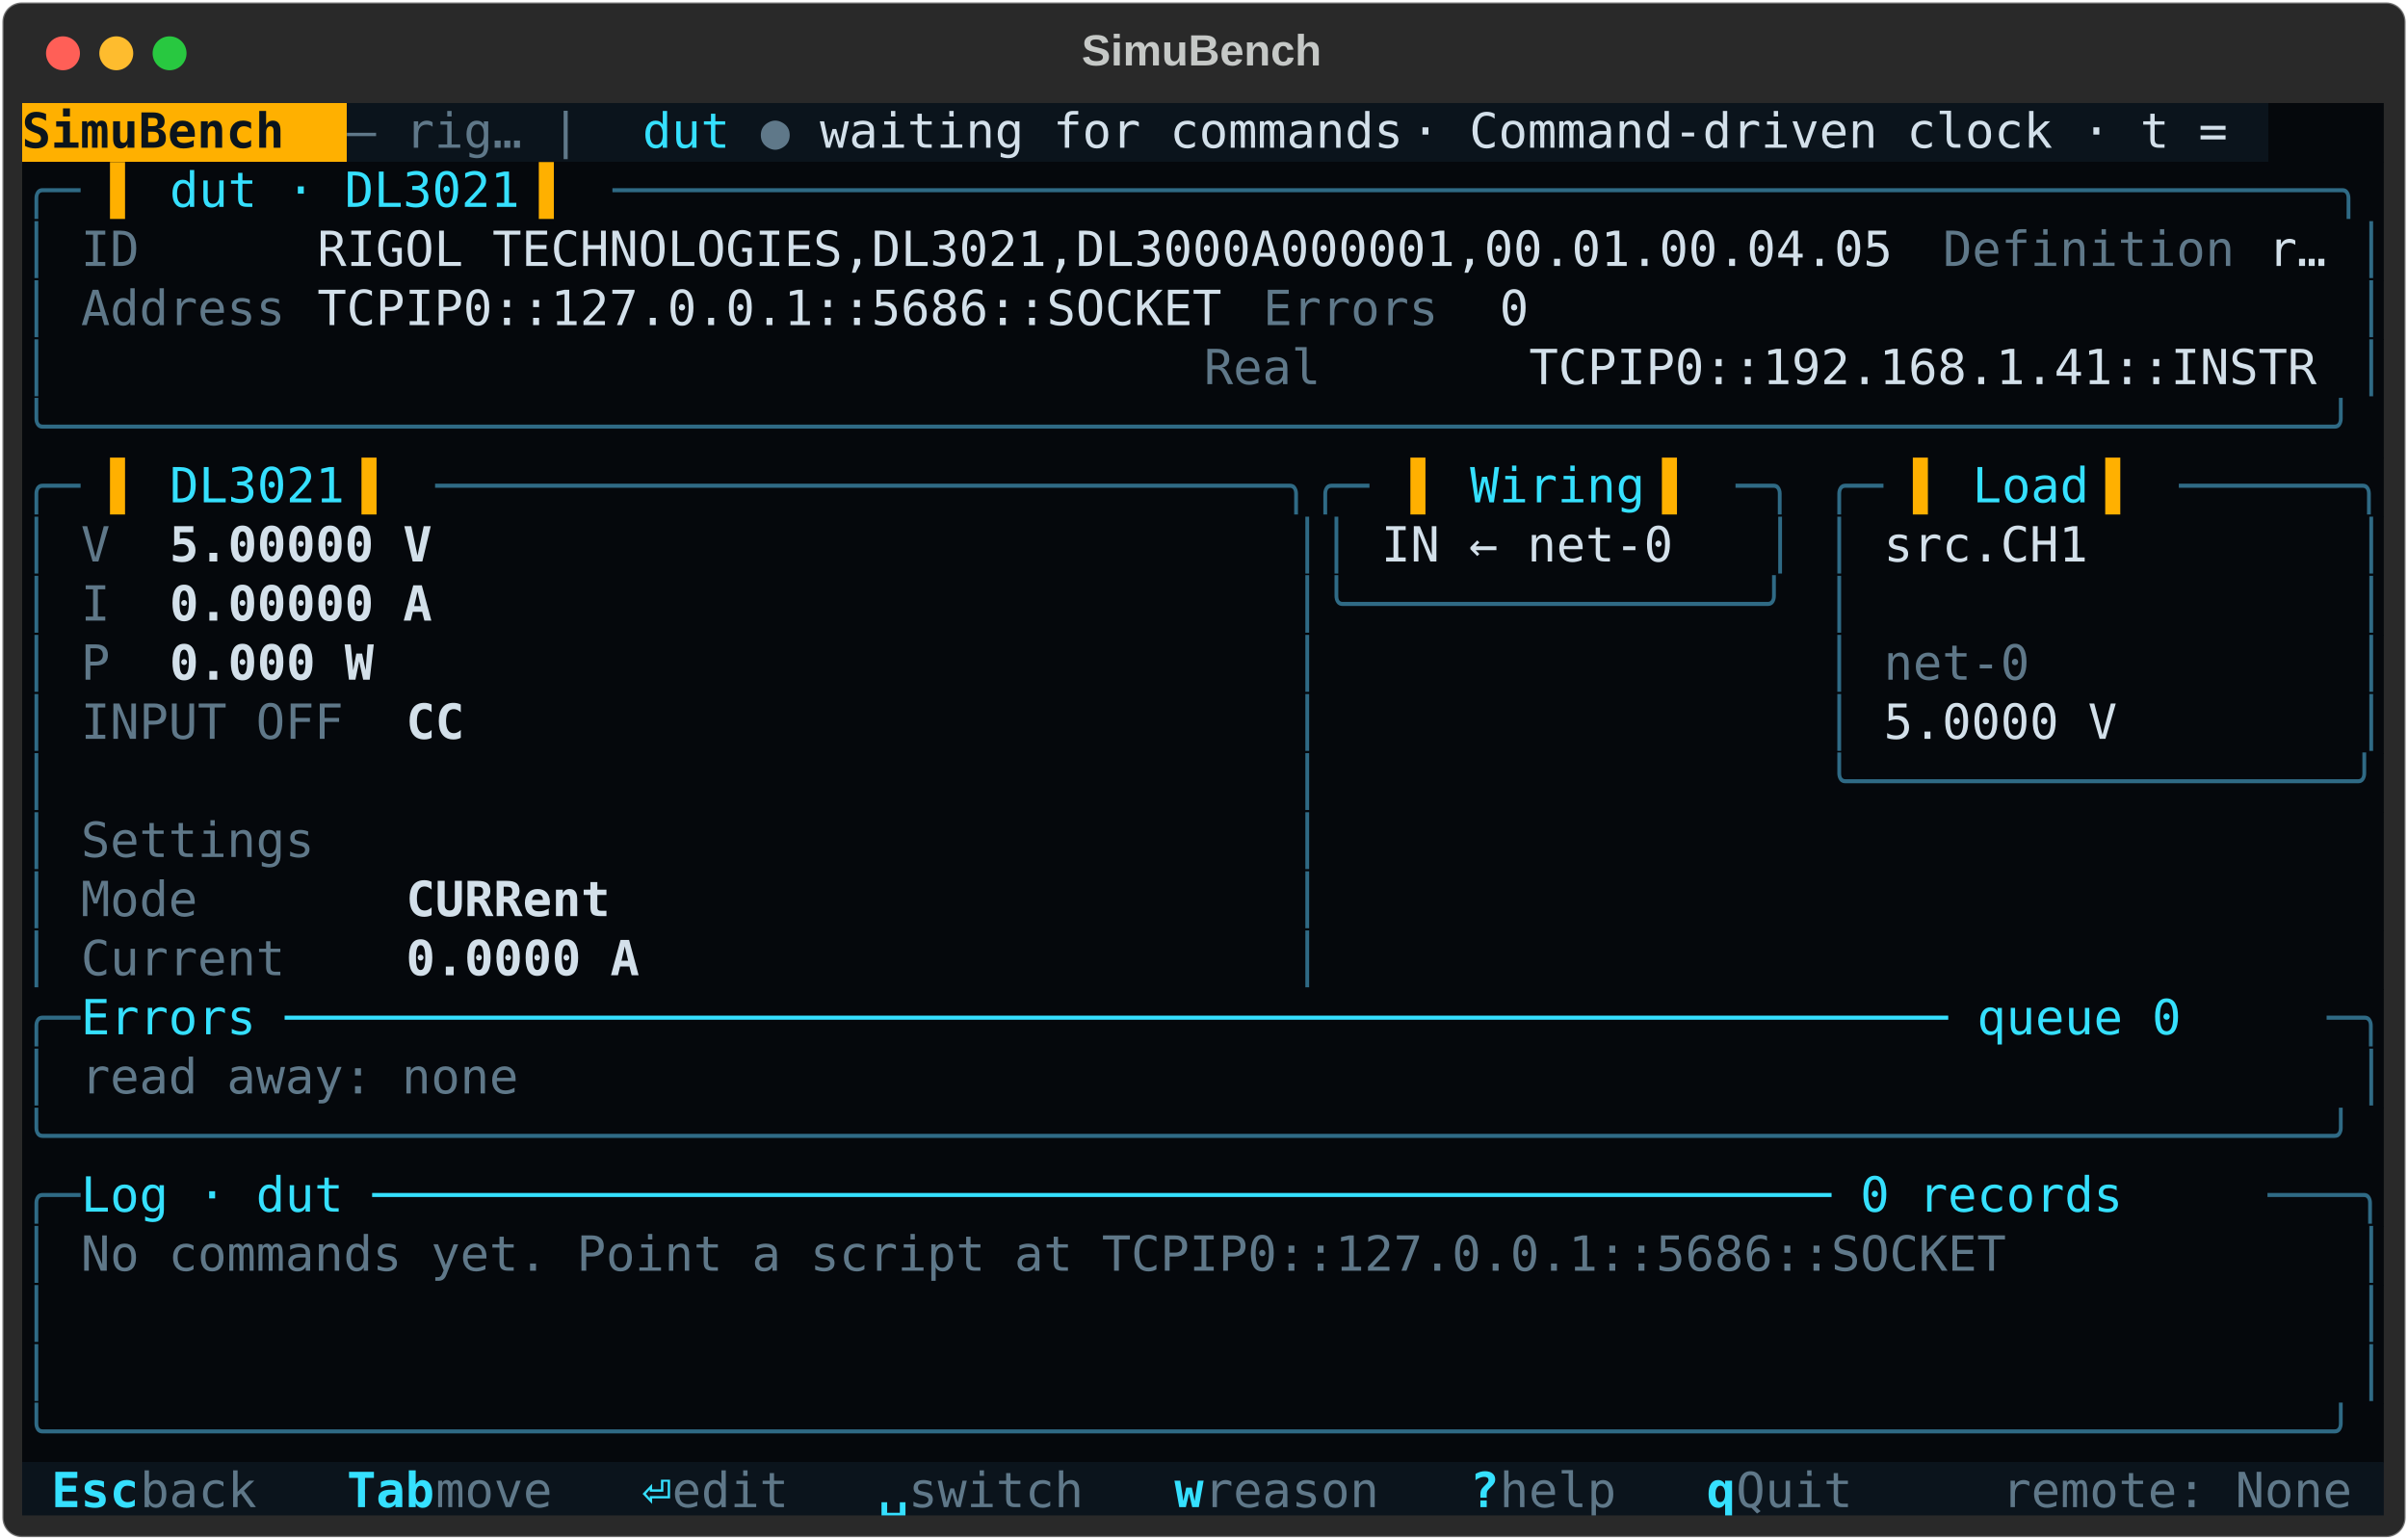
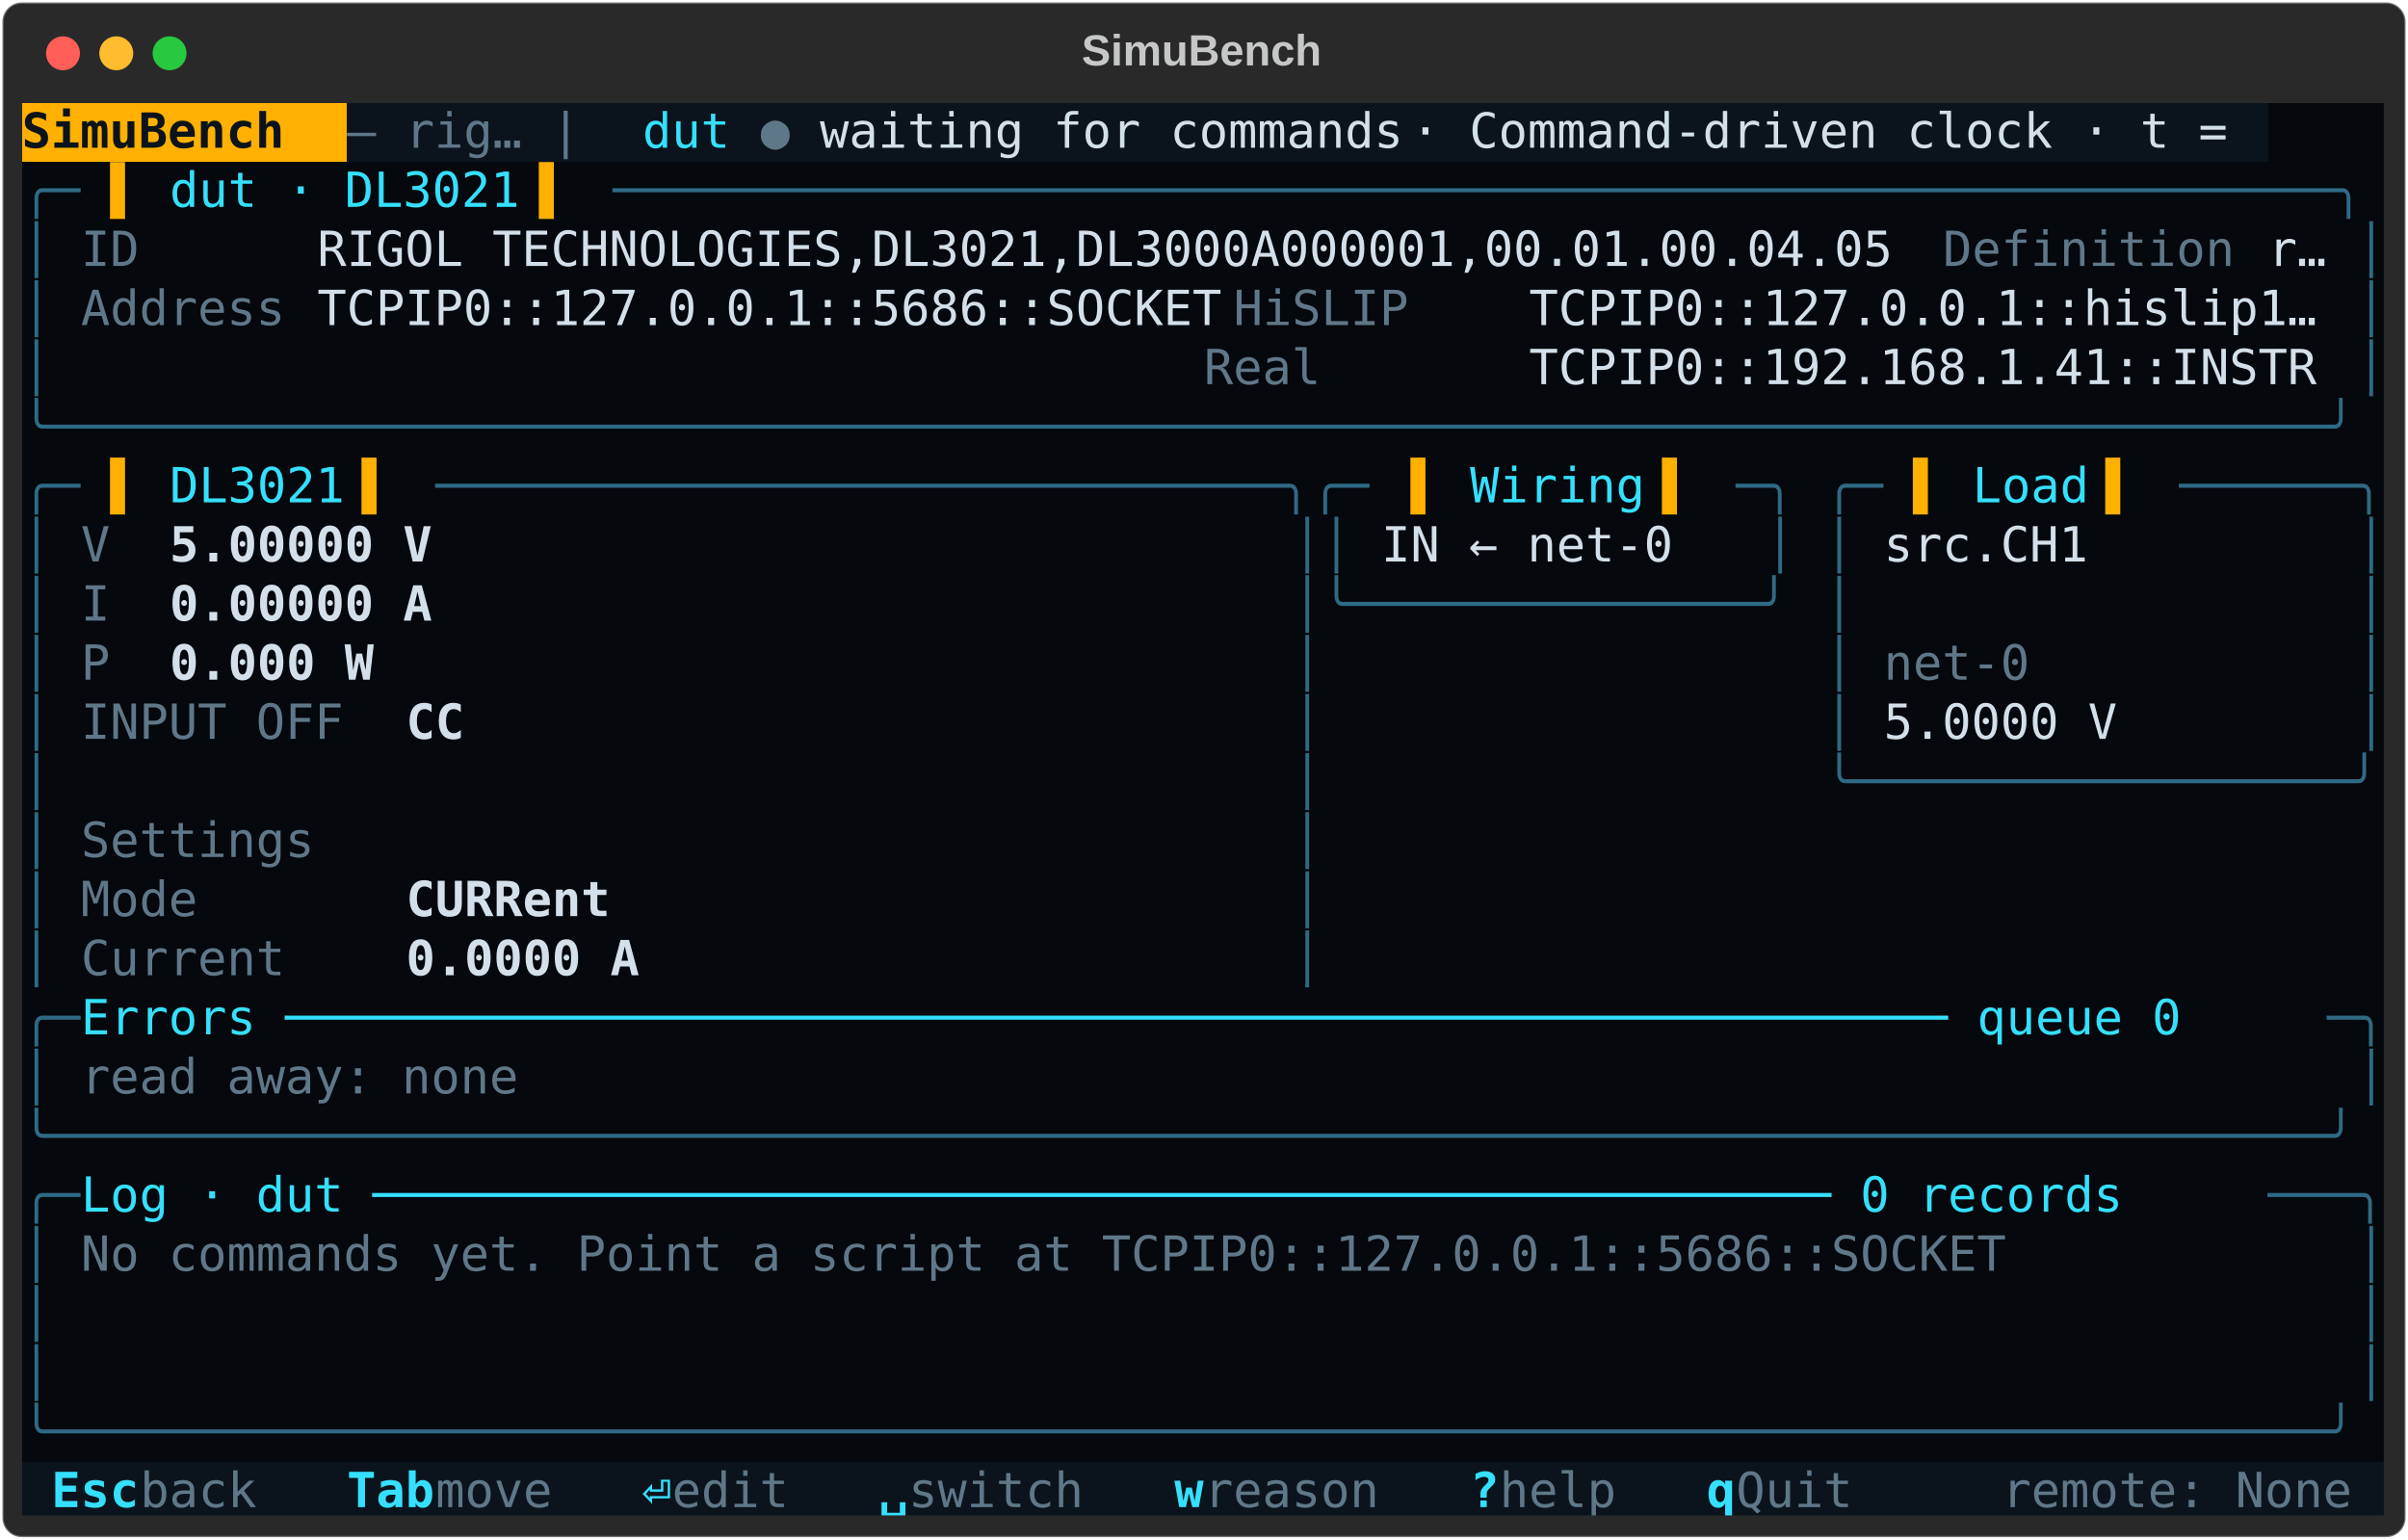
<svg xmlns="http://www.w3.org/2000/svg" class="rich-terminal" viewBox="0 0 994 635.6">
  <style>

    @font-face {
        font-family: "Fira Code";
        src: local("FiraCode-Regular"),
                url("https://cdnjs.cloudflare.com/ajax/libs/firacode/6.2.0/woff2/FiraCode-Regular.woff2") format("woff2"),
                url("https://cdnjs.cloudflare.com/ajax/libs/firacode/6.2.0/woff/FiraCode-Regular.woff") format("woff");
        font-style: normal;
        font-weight: 400;
    }
    @font-face {
        font-family: "Fira Code";
        src: local("FiraCode-Bold"),
                url("https://cdnjs.cloudflare.com/ajax/libs/firacode/6.2.0/woff2/FiraCode-Bold.woff2") format("woff2"),
                url("https://cdnjs.cloudflare.com/ajax/libs/firacode/6.2.0/woff/FiraCode-Bold.woff") format("woff");
        font-style: bold;
        font-weight: 700;
    }

    .terminal-matrix {
        font-family: Fira Code, monospace;
        font-size: 20px;
        line-height: 24.4px;
        font-variant-east-asian: full-width;
    }

    .terminal-title {
        font-size: 18px;
        font-weight: bold;
        font-family: arial;
    }

    .terminal-r1 { fill: #0b141c;font-weight: bold }
.terminal-r2 { fill: #5f7889 }
.terminal-r3 { fill: #35e0ff }
.terminal-r4 { fill: #d3e0ea }
.terminal-r5 { fill: #c5c8c6 }
.terminal-r6 { fill: #2f6a85 }
.terminal-r7 { fill: #ffb000 }
.terminal-r8 { fill: #d3e0ea;font-weight: bold }
.terminal-r9 { fill: #35e0ff;font-weight: bold }
    </style>
  <defs>
    <clipPath id="terminal-clip-terminal">
      <rect x="0" y="0" width="975.0" height="584.6" />
    </clipPath>
    <clipPath id="terminal-line-0">
      <rect x="0" y="1.5" width="976" height="24.65" />
    </clipPath>
    <clipPath id="terminal-line-1">
      <rect x="0" y="25.9" width="976" height="24.65" />
    </clipPath>
    <clipPath id="terminal-line-2">
      <rect x="0" y="50.3" width="976" height="24.65" />
    </clipPath>
    <clipPath id="terminal-line-3">
      <rect x="0" y="74.7" width="976" height="24.65" />
    </clipPath>
    <clipPath id="terminal-line-4">
      <rect x="0" y="99.1" width="976" height="24.65" />
    </clipPath>
    <clipPath id="terminal-line-5">
      <rect x="0" y="123.5" width="976" height="24.65" />
    </clipPath>
    <clipPath id="terminal-line-6">
      <rect x="0" y="147.9" width="976" height="24.65" />
    </clipPath>
    <clipPath id="terminal-line-7">
      <rect x="0" y="172.3" width="976" height="24.65" />
    </clipPath>
    <clipPath id="terminal-line-8">
      <rect x="0" y="196.7" width="976" height="24.65" />
    </clipPath>
    <clipPath id="terminal-line-9">
      <rect x="0" y="221.1" width="976" height="24.65" />
    </clipPath>
    <clipPath id="terminal-line-10">
      <rect x="0" y="245.5" width="976" height="24.65" />
    </clipPath>
    <clipPath id="terminal-line-11">
      <rect x="0" y="269.9" width="976" height="24.65" />
    </clipPath>
    <clipPath id="terminal-line-12">
      <rect x="0" y="294.3" width="976" height="24.65" />
    </clipPath>
    <clipPath id="terminal-line-13">
      <rect x="0" y="318.7" width="976" height="24.65" />
    </clipPath>
    <clipPath id="terminal-line-14">
      <rect x="0" y="343.1" width="976" height="24.65" />
    </clipPath>
    <clipPath id="terminal-line-15">
      <rect x="0" y="367.5" width="976" height="24.65" />
    </clipPath>
    <clipPath id="terminal-line-16">
      <rect x="0" y="391.9" width="976" height="24.65" />
    </clipPath>
    <clipPath id="terminal-line-17">
      <rect x="0" y="416.3" width="976" height="24.65" />
    </clipPath>
    <clipPath id="terminal-line-18">
      <rect x="0" y="440.7" width="976" height="24.65" />
    </clipPath>
    <clipPath id="terminal-line-19">
      <rect x="0" y="465.1" width="976" height="24.65" />
    </clipPath>
    <clipPath id="terminal-line-20">
      <rect x="0" y="489.5" width="976" height="24.65" />
    </clipPath>
    <clipPath id="terminal-line-21">
      <rect x="0" y="513.9" width="976" height="24.65" />
    </clipPath>
    <clipPath id="terminal-line-22">
      <rect x="0" y="538.3" width="976" height="24.65" />
    </clipPath>
  </defs>
  <rect fill="#292929" stroke="rgba(255,255,255,0.35)" stroke-width="1" x="1" y="1" width="992" height="633.6" rx="8" />
  <text class="terminal-title" fill="#c5c8c6" text-anchor="middle" x="496" y="27">SimuBench</text>
  <g transform="translate(26,22)">
    <circle cx="0" cy="0" r="7" fill="#ff5f57" />
    <circle cx="22" cy="0" r="7" fill="#febc2e" />
    <circle cx="44" cy="0" r="7" fill="#28c840" />
  </g>
  <g transform="translate(9, 41)" clip-path="url(#terminal-clip-terminal)">
    <rect fill="#ffb000" x="0" y="1.5" width="134.2" height="24.65" shape-rendering="crispEdges" />
    <rect fill="#0b141c" x="134.2" y="1.5" width="122" height="24.65" shape-rendering="crispEdges" />
    <rect fill="#0b141c" x="256.2" y="1.5" width="36.6" height="24.65" shape-rendering="crispEdges" />
    <rect fill="#0b141c" x="292.8" y="1.5" width="12.2" height="24.65" shape-rendering="crispEdges" />
    <rect fill="#0b141c" x="305" y="1.5" width="24.4" height="24.65" shape-rendering="crispEdges" />
    <rect fill="#0b141c" x="329.4" y="1.5" width="244" height="24.65" shape-rendering="crispEdges" />
    <rect fill="#0b141c" x="573.4" y="1.5" width="353.8" height="24.65" shape-rendering="crispEdges" />
    <rect fill="#05080c" x="927.2" y="1.5" width="48.8" height="24.65" shape-rendering="crispEdges" />
    <rect fill="#05080c" x="0" y="25.9" width="24.4" height="24.65" shape-rendering="crispEdges" />
    <rect fill="#05080c" x="24.4" y="25.9" width="12.2" height="24.65" shape-rendering="crispEdges" />
    <rect fill="#05080c" x="36.6" y="25.9" width="24.4" height="24.65" shape-rendering="crispEdges" />
    <rect fill="#05080c" x="61" y="25.9" width="146.4" height="24.65" shape-rendering="crispEdges" />
    <rect fill="#05080c" x="207.4" y="25.9" width="24.4" height="24.65" shape-rendering="crispEdges" />
    <rect fill="#05080c" x="231.8" y="25.9" width="12.2" height="24.65" shape-rendering="crispEdges" />
    <rect fill="#05080c" x="244" y="25.9" width="732" height="24.65" shape-rendering="crispEdges" />
    <rect fill="#05080c" x="0" y="50.3" width="12.2" height="24.65" shape-rendering="crispEdges" />
    <rect fill="#05080c" x="12.2" y="50.3" width="12.2" height="24.65" shape-rendering="crispEdges" />
    <rect fill="#05080c" x="24.4" y="50.3" width="97.6" height="24.65" shape-rendering="crispEdges" />
    <rect fill="#05080c" x="122" y="50.3" width="671" height="24.65" shape-rendering="crispEdges" />
    <rect fill="#05080c" x="793" y="50.3" width="134.2" height="24.65" shape-rendering="crispEdges" />
    <rect fill="#05080c" x="927.2" y="50.3" width="24.4" height="24.65" shape-rendering="crispEdges" />
    <rect fill="#05080c" x="951.6" y="50.3" width="12.2" height="24.65" shape-rendering="crispEdges" />
    <rect fill="#05080c" x="963.8" y="50.3" width="12.2" height="24.65" shape-rendering="crispEdges" />
    <rect fill="#05080c" x="0" y="74.7" width="12.2" height="24.65" shape-rendering="crispEdges" />
    <rect fill="#05080c" x="12.2" y="74.7" width="12.2" height="24.65" shape-rendering="crispEdges" />
    <rect fill="#05080c" x="24.4" y="74.7" width="97.6" height="24.65" shape-rendering="crispEdges" />
-     <rect fill="#05080c" x="122" y="74.7" width="390.4" height="24.65" shape-rendering="crispEdges" />
-     <rect fill="#05080c" x="512.4" y="74.7" width="97.6" height="24.65" shape-rendering="crispEdges" />
-     <rect fill="#05080c" x="610" y="74.7" width="341.6" height="24.65" shape-rendering="crispEdges" />
+     <rect fill="#05080c" x="122" y="74.7" width="378.2" height="24.65" shape-rendering="crispEdges" />
+     <rect fill="#05080c" x="500.2" y="74.7" width="122" height="24.65" shape-rendering="crispEdges" />
+     <rect fill="#05080c" x="622.2" y="74.7" width="329.4" height="24.65" shape-rendering="crispEdges" />
    <rect fill="#05080c" x="951.6" y="74.7" width="12.2" height="24.65" shape-rendering="crispEdges" />
    <rect fill="#05080c" x="963.8" y="74.7" width="12.2" height="24.65" shape-rendering="crispEdges" />
    <rect fill="#05080c" x="0" y="99.1" width="12.2" height="24.65" shape-rendering="crispEdges" />
    <rect fill="#05080c" x="12.2" y="99.1" width="12.2" height="24.65" shape-rendering="crispEdges" />
    <rect fill="#05080c" x="24.4" y="99.1" width="463.6" height="24.65" shape-rendering="crispEdges" />
    <rect fill="#05080c" x="488" y="99.1" width="134.2" height="24.65" shape-rendering="crispEdges" />
    <rect fill="#05080c" x="622.2" y="99.1" width="329.4" height="24.65" shape-rendering="crispEdges" />
    <rect fill="#05080c" x="951.6" y="99.1" width="12.2" height="24.65" shape-rendering="crispEdges" />
    <rect fill="#05080c" x="963.8" y="99.1" width="12.2" height="24.65" shape-rendering="crispEdges" />
    <rect fill="#05080c" x="0" y="123.5" width="976" height="24.65" shape-rendering="crispEdges" />
    <rect fill="#05080c" x="0" y="147.9" width="24.4" height="24.65" shape-rendering="crispEdges" />
    <rect fill="#05080c" x="24.4" y="147.9" width="12.2" height="24.65" shape-rendering="crispEdges" />
    <rect fill="#05080c" x="36.6" y="147.9" width="24.4" height="24.65" shape-rendering="crispEdges" />
    <rect fill="#05080c" x="61" y="147.9" width="73.2" height="24.65" shape-rendering="crispEdges" />
    <rect fill="#05080c" x="134.2" y="147.9" width="24.4" height="24.65" shape-rendering="crispEdges" />
    <rect fill="#05080c" x="158.6" y="147.9" width="12.2" height="24.65" shape-rendering="crispEdges" />
    <rect fill="#05080c" x="170.8" y="147.9" width="390.4" height="24.65" shape-rendering="crispEdges" />
    <rect fill="#05080c" x="561.2" y="147.9" width="12.2" height="24.65" shape-rendering="crispEdges" />
    <rect fill="#05080c" x="573.4" y="147.9" width="24.4" height="24.65" shape-rendering="crispEdges" />
    <rect fill="#05080c" x="597.8" y="147.9" width="73.2" height="24.65" shape-rendering="crispEdges" />
    <rect fill="#05080c" x="671" y="147.9" width="24.4" height="24.65" shape-rendering="crispEdges" />
    <rect fill="#05080c" x="695.4" y="147.9" width="12.2" height="24.65" shape-rendering="crispEdges" />
    <rect fill="#05080c" x="707.6" y="147.9" width="24.4" height="24.65" shape-rendering="crispEdges" />
    <rect fill="#05080c" x="732" y="147.9" width="12.2" height="24.65" shape-rendering="crispEdges" />
    <rect fill="#05080c" x="744.2" y="147.9" width="24.4" height="24.65" shape-rendering="crispEdges" />
    <rect fill="#05080c" x="768.6" y="147.9" width="12.2" height="24.65" shape-rendering="crispEdges" />
    <rect fill="#05080c" x="780.8" y="147.9" width="24.4" height="24.65" shape-rendering="crispEdges" />
    <rect fill="#05080c" x="805.2" y="147.9" width="48.8" height="24.65" shape-rendering="crispEdges" />
    <rect fill="#05080c" x="854" y="147.9" width="24.4" height="24.65" shape-rendering="crispEdges" />
    <rect fill="#05080c" x="878.4" y="147.9" width="12.2" height="24.65" shape-rendering="crispEdges" />
    <rect fill="#05080c" x="890.6" y="147.9" width="85.4" height="24.65" shape-rendering="crispEdges" />
    <rect fill="#05080c" x="0" y="172.3" width="12.2" height="24.65" shape-rendering="crispEdges" />
    <rect fill="#05080c" x="12.2" y="172.3" width="12.2" height="24.65" shape-rendering="crispEdges" />
    <rect fill="#05080c" x="24.4" y="172.3" width="36.6" height="24.65" shape-rendering="crispEdges" />
    <rect fill="#05080c" x="61" y="172.3" width="109.8" height="24.65" shape-rendering="crispEdges" />
    <rect fill="#05080c" x="170.8" y="172.3" width="341.6" height="24.65" shape-rendering="crispEdges" />
    <rect fill="#05080c" x="512.4" y="172.3" width="12.2" height="24.65" shape-rendering="crispEdges" />
    <rect fill="#05080c" x="524.6" y="172.3" width="24.4" height="24.65" shape-rendering="crispEdges" />
    <rect fill="#05080c" x="549" y="172.3" width="12.2" height="24.65" shape-rendering="crispEdges" />
    <rect fill="#05080c" x="561.2" y="172.3" width="146.4" height="24.65" shape-rendering="crispEdges" />
    <rect fill="#05080c" x="707.6" y="172.3" width="12.2" height="24.65" shape-rendering="crispEdges" />
    <rect fill="#05080c" x="719.8" y="172.3" width="12.2" height="24.65" shape-rendering="crispEdges" />
    <rect fill="#05080c" x="732" y="172.3" width="12.2" height="24.65" shape-rendering="crispEdges" />
    <rect fill="#05080c" x="744.2" y="172.3" width="12.2" height="24.65" shape-rendering="crispEdges" />
    <rect fill="#05080c" x="756.4" y="172.3" width="12.2" height="24.65" shape-rendering="crispEdges" />
    <rect fill="#05080c" x="768.6" y="172.3" width="170.8" height="24.65" shape-rendering="crispEdges" />
    <rect fill="#05080c" x="939.4" y="172.3" width="24.4" height="24.65" shape-rendering="crispEdges" />
    <rect fill="#05080c" x="963.8" y="172.3" width="12.2" height="24.65" shape-rendering="crispEdges" />
    <rect fill="#05080c" x="0" y="196.7" width="12.2" height="24.65" shape-rendering="crispEdges" />
    <rect fill="#05080c" x="12.2" y="196.7" width="12.2" height="24.65" shape-rendering="crispEdges" />
    <rect fill="#05080c" x="24.4" y="196.7" width="36.6" height="24.65" shape-rendering="crispEdges" />
    <rect fill="#05080c" x="61" y="196.7" width="109.8" height="24.65" shape-rendering="crispEdges" />
    <rect fill="#05080c" x="170.8" y="196.7" width="341.6" height="24.65" shape-rendering="crispEdges" />
    <rect fill="#05080c" x="512.4" y="196.7" width="12.2" height="24.65" shape-rendering="crispEdges" />
    <rect fill="#05080c" x="524.6" y="196.7" width="207.4" height="24.65" shape-rendering="crispEdges" />
    <rect fill="#05080c" x="732" y="196.7" width="12.2" height="24.65" shape-rendering="crispEdges" />
    <rect fill="#05080c" x="744.2" y="196.7" width="12.2" height="24.65" shape-rendering="crispEdges" />
    <rect fill="#05080c" x="756.4" y="196.7" width="12.2" height="24.65" shape-rendering="crispEdges" />
    <rect fill="#05080c" x="768.6" y="196.7" width="170.8" height="24.65" shape-rendering="crispEdges" />
    <rect fill="#05080c" x="939.4" y="196.7" width="24.4" height="24.65" shape-rendering="crispEdges" />
    <rect fill="#05080c" x="963.8" y="196.7" width="12.2" height="24.65" shape-rendering="crispEdges" />
    <rect fill="#05080c" x="0" y="221.1" width="12.2" height="24.65" shape-rendering="crispEdges" />
    <rect fill="#05080c" x="12.2" y="221.1" width="12.2" height="24.65" shape-rendering="crispEdges" />
    <rect fill="#05080c" x="24.4" y="221.1" width="36.6" height="24.65" shape-rendering="crispEdges" />
    <rect fill="#05080c" x="61" y="221.1" width="85.4" height="24.65" shape-rendering="crispEdges" />
    <rect fill="#05080c" x="146.4" y="221.1" width="366" height="24.65" shape-rendering="crispEdges" />
    <rect fill="#05080c" x="512.4" y="221.1" width="12.2" height="24.65" shape-rendering="crispEdges" />
    <rect fill="#05080c" x="524.6" y="221.1" width="12.2" height="24.65" shape-rendering="crispEdges" />
    <rect fill="#05080c" x="536.8" y="221.1" width="207.4" height="24.65" shape-rendering="crispEdges" />
    <rect fill="#05080c" x="744.2" y="221.1" width="12.2" height="24.65" shape-rendering="crispEdges" />
    <rect fill="#05080c" x="756.4" y="221.1" width="12.2" height="24.65" shape-rendering="crispEdges" />
    <rect fill="#05080c" x="768.6" y="221.1" width="61" height="24.65" shape-rendering="crispEdges" />
    <rect fill="#05080c" x="829.6" y="221.1" width="109.8" height="24.65" shape-rendering="crispEdges" />
    <rect fill="#05080c" x="939.4" y="221.1" width="24.4" height="24.65" shape-rendering="crispEdges" />
    <rect fill="#05080c" x="963.8" y="221.1" width="12.2" height="24.65" shape-rendering="crispEdges" />
    <rect fill="#05080c" x="0" y="245.5" width="12.2" height="24.65" shape-rendering="crispEdges" />
    <rect fill="#05080c" x="12.2" y="245.5" width="12.2" height="24.65" shape-rendering="crispEdges" />
    <rect fill="#05080c" x="24.4" y="245.5" width="109.8" height="24.65" shape-rendering="crispEdges" />
    <rect fill="#05080c" x="134.2" y="245.5" width="24.4" height="24.65" shape-rendering="crispEdges" />
    <rect fill="#05080c" x="158.6" y="245.5" width="24.4" height="24.65" shape-rendering="crispEdges" />
    <rect fill="#05080c" x="183" y="245.5" width="329.4" height="24.65" shape-rendering="crispEdges" />
    <rect fill="#05080c" x="512.4" y="245.5" width="12.2" height="24.65" shape-rendering="crispEdges" />
    <rect fill="#05080c" x="524.6" y="245.5" width="12.2" height="24.65" shape-rendering="crispEdges" />
    <rect fill="#05080c" x="536.8" y="245.5" width="207.4" height="24.65" shape-rendering="crispEdges" />
    <rect fill="#05080c" x="744.2" y="245.5" width="12.2" height="24.65" shape-rendering="crispEdges" />
    <rect fill="#05080c" x="756.4" y="245.5" width="12.2" height="24.65" shape-rendering="crispEdges" />
    <rect fill="#05080c" x="768.6" y="245.5" width="170.8" height="24.65" shape-rendering="crispEdges" />
    <rect fill="#05080c" x="939.4" y="245.5" width="24.4" height="24.65" shape-rendering="crispEdges" />
    <rect fill="#05080c" x="963.8" y="245.5" width="12.2" height="24.65" shape-rendering="crispEdges" />
    <rect fill="#05080c" x="0" y="269.9" width="12.2" height="24.65" shape-rendering="crispEdges" />
    <rect fill="#05080c" x="12.2" y="269.9" width="12.2" height="24.65" shape-rendering="crispEdges" />
    <rect fill="#05080c" x="24.4" y="269.9" width="488" height="24.65" shape-rendering="crispEdges" />
    <rect fill="#05080c" x="512.4" y="269.9" width="12.2" height="24.65" shape-rendering="crispEdges" />
    <rect fill="#05080c" x="524.6" y="269.9" width="12.2" height="24.65" shape-rendering="crispEdges" />
    <rect fill="#05080c" x="536.8" y="269.9" width="207.4" height="24.65" shape-rendering="crispEdges" />
    <rect fill="#05080c" x="744.2" y="269.9" width="231.8" height="24.65" shape-rendering="crispEdges" />
    <rect fill="#05080c" x="0" y="294.3" width="12.2" height="24.65" shape-rendering="crispEdges" />
    <rect fill="#05080c" x="12.2" y="294.3" width="12.2" height="24.65" shape-rendering="crispEdges" />
    <rect fill="#05080c" x="24.4" y="294.3" width="231.8" height="24.65" shape-rendering="crispEdges" />
    <rect fill="#05080c" x="256.2" y="294.3" width="256.2" height="24.65" shape-rendering="crispEdges" />
    <rect fill="#05080c" x="512.4" y="294.3" width="12.2" height="24.65" shape-rendering="crispEdges" />
    <rect fill="#05080c" x="524.6" y="294.3" width="12.2" height="24.65" shape-rendering="crispEdges" />
    <rect fill="#05080c" x="536.8" y="294.3" width="439.2" height="24.65" shape-rendering="crispEdges" />
    <rect fill="#05080c" x="0" y="318.7" width="12.2" height="24.65" shape-rendering="crispEdges" />
    <rect fill="#05080c" x="12.2" y="318.7" width="12.2" height="24.65" shape-rendering="crispEdges" />
    <rect fill="#05080c" x="24.4" y="318.7" width="134.2" height="24.65" shape-rendering="crispEdges" />
    <rect fill="#05080c" x="158.6" y="318.7" width="97.6" height="24.65" shape-rendering="crispEdges" />
    <rect fill="#05080c" x="256.2" y="318.7" width="256.2" height="24.65" shape-rendering="crispEdges" />
    <rect fill="#05080c" x="512.4" y="318.7" width="12.2" height="24.65" shape-rendering="crispEdges" />
    <rect fill="#05080c" x="524.6" y="318.7" width="12.2" height="24.65" shape-rendering="crispEdges" />
    <rect fill="#05080c" x="536.8" y="318.7" width="439.2" height="24.65" shape-rendering="crispEdges" />
    <rect fill="#05080c" x="0" y="343.1" width="12.2" height="24.65" shape-rendering="crispEdges" />
    <rect fill="#05080c" x="12.2" y="343.1" width="12.2" height="24.65" shape-rendering="crispEdges" />
    <rect fill="#05080c" x="24.4" y="343.1" width="134.2" height="24.65" shape-rendering="crispEdges" />
    <rect fill="#05080c" x="158.6" y="343.1" width="97.6" height="24.65" shape-rendering="crispEdges" />
    <rect fill="#05080c" x="256.2" y="343.1" width="256.2" height="24.65" shape-rendering="crispEdges" />
    <rect fill="#05080c" x="512.4" y="343.1" width="12.2" height="24.65" shape-rendering="crispEdges" />
    <rect fill="#05080c" x="524.6" y="343.1" width="12.2" height="24.65" shape-rendering="crispEdges" />
    <rect fill="#05080c" x="536.8" y="343.1" width="439.2" height="24.65" shape-rendering="crispEdges" />
    <rect fill="#05080c" x="0" y="367.5" width="24.4" height="24.65" shape-rendering="crispEdges" />
    <rect fill="#05080c" x="24.4" y="367.5" width="927.2" height="24.65" shape-rendering="crispEdges" />
    <rect fill="#05080c" x="951.6" y="367.5" width="24.4" height="24.65" shape-rendering="crispEdges" />
    <rect fill="#05080c" x="0" y="391.9" width="12.2" height="24.65" shape-rendering="crispEdges" />
    <rect fill="#05080c" x="12.2" y="391.9" width="12.2" height="24.65" shape-rendering="crispEdges" />
    <rect fill="#05080c" x="24.4" y="391.9" width="183" height="24.65" shape-rendering="crispEdges" />
    <rect fill="#05080c" x="207.4" y="391.9" width="744.2" height="24.65" shape-rendering="crispEdges" />
    <rect fill="#05080c" x="951.6" y="391.9" width="12.2" height="24.65" shape-rendering="crispEdges" />
    <rect fill="#05080c" x="963.8" y="391.9" width="12.2" height="24.65" shape-rendering="crispEdges" />
    <rect fill="#05080c" x="0" y="416.3" width="976" height="24.65" shape-rendering="crispEdges" />
    <rect fill="#05080c" x="0" y="440.7" width="24.4" height="24.65" shape-rendering="crispEdges" />
    <rect fill="#05080c" x="24.4" y="440.7" width="902.8" height="24.65" shape-rendering="crispEdges" />
    <rect fill="#05080c" x="927.2" y="440.7" width="48.8" height="24.65" shape-rendering="crispEdges" />
    <rect fill="#05080c" x="0" y="465.1" width="12.2" height="24.65" shape-rendering="crispEdges" />
    <rect fill="#05080c" x="12.2" y="465.1" width="12.2" height="24.65" shape-rendering="crispEdges" />
    <rect fill="#05080c" x="24.4" y="465.1" width="805.2" height="24.65" shape-rendering="crispEdges" />
    <rect fill="#05080c" x="829.6" y="465.1" width="134.2" height="24.65" shape-rendering="crispEdges" />
    <rect fill="#05080c" x="963.8" y="465.1" width="12.2" height="24.65" shape-rendering="crispEdges" />
    <rect fill="#05080c" x="0" y="489.5" width="12.2" height="24.65" shape-rendering="crispEdges" />
    <rect fill="#05080c" x="12.2" y="489.5" width="951.6" height="24.65" shape-rendering="crispEdges" />
    <rect fill="#05080c" x="963.8" y="489.5" width="12.2" height="24.65" shape-rendering="crispEdges" />
    <rect fill="#05080c" x="0" y="513.9" width="12.2" height="24.65" shape-rendering="crispEdges" />
    <rect fill="#05080c" x="12.2" y="513.9" width="951.6" height="24.65" shape-rendering="crispEdges" />
    <rect fill="#05080c" x="963.8" y="513.9" width="12.2" height="24.65" shape-rendering="crispEdges" />
    <rect fill="#05080c" x="0" y="538.3" width="976" height="24.65" shape-rendering="crispEdges" />
    <rect fill="#0b141c" x="0" y="562.7" width="12.2" height="24.65" shape-rendering="crispEdges" />
    <rect fill="#0b141c" x="12.2" y="562.7" width="36.6" height="24.65" shape-rendering="crispEdges" />
    <rect fill="#0b141c" x="48.8" y="562.7" width="85.4" height="24.65" shape-rendering="crispEdges" />
    <rect fill="#0b141c" x="134.2" y="562.7" width="36.6" height="24.65" shape-rendering="crispEdges" />
    <rect fill="#0b141c" x="170.8" y="562.7" width="85.4" height="24.65" shape-rendering="crispEdges" />
    <rect fill="#0b141c" x="256.2" y="562.7" width="12.2" height="24.65" shape-rendering="crispEdges" />
    <rect fill="#0b141c" x="268.4" y="562.7" width="85.4" height="24.65" shape-rendering="crispEdges" />
    <rect fill="#0b141c" x="353.8" y="562.7" width="12.2" height="24.65" shape-rendering="crispEdges" />
    <rect fill="#0b141c" x="366" y="562.7" width="109.8" height="24.65" shape-rendering="crispEdges" />
    <rect fill="#0b141c" x="475.8" y="562.7" width="12.2" height="24.65" shape-rendering="crispEdges" />
    <rect fill="#0b141c" x="488" y="562.7" width="109.8" height="24.65" shape-rendering="crispEdges" />
    <rect fill="#0b141c" x="597.8" y="562.7" width="12.2" height="24.65" shape-rendering="crispEdges" />
    <rect fill="#0b141c" x="610" y="562.7" width="85.4" height="24.65" shape-rendering="crispEdges" />
    <rect fill="#0b141c" x="695.4" y="562.7" width="12.2" height="24.65" shape-rendering="crispEdges" />
    <rect fill="#0b141c" x="707.6" y="562.7" width="85.4" height="24.65" shape-rendering="crispEdges" />
    <rect fill="#0b141c" x="793" y="562.7" width="24.4" height="24.65" shape-rendering="crispEdges" />
    <rect fill="#0b141c" x="817.4" y="562.7" width="158.6" height="24.65" shape-rendering="crispEdges" />
    <g class="terminal-matrix">
      <text class="terminal-r1" x="0" y="20" textLength="134.2" clip-path="url(#terminal-line-0)"> SimuBench </text>
      <text class="terminal-r2" x="134.2" y="20" textLength="122" clip-path="url(#terminal-line-0)"> — rig… | </text>
      <text class="terminal-r3" x="256.2" y="20" textLength="36.6" clip-path="url(#terminal-line-0)">dut</text>
      <text class="terminal-r2" x="305" y="20" textLength="24.4" clip-path="url(#terminal-line-0)">● </text>
      <text class="terminal-r4" x="329.4" y="20" textLength="244" clip-path="url(#terminal-line-0)">waiting for commands</text>
      <text class="terminal-r4" x="573.4" y="20" textLength="353.8" clip-path="url(#terminal-line-0)"> · Command-driven clock · t =</text>
      <text class="terminal-r5" x="976" y="20" textLength="12.2" clip-path="url(#terminal-line-0)">
</text>
      <text class="terminal-r6" x="0" y="44.4" textLength="24.4" clip-path="url(#terminal-line-1)">╭─</text>
      <text class="terminal-r7" x="36.6" y="44.4" textLength="24.4" clip-path="url(#terminal-line-1)">▌ </text>
      <text class="terminal-r3" x="61" y="44.4" textLength="146.4" clip-path="url(#terminal-line-1)">dut · DL3021</text>
      <text class="terminal-r7" x="207.4" y="44.4" textLength="24.4" clip-path="url(#terminal-line-1)"> ▐</text>
      <text class="terminal-r6" x="244" y="44.4" textLength="732" clip-path="url(#terminal-line-1)">───────────────────────────────────────────────────────────╮</text>
      <text class="terminal-r5" x="976" y="44.4" textLength="12.2" clip-path="url(#terminal-line-1)">
</text>
      <text class="terminal-r6" x="0" y="68.8" textLength="12.2" clip-path="url(#terminal-line-2)">│</text>
      <text class="terminal-r2" x="24.4" y="68.8" textLength="97.6" clip-path="url(#terminal-line-2)">ID      </text>
      <text class="terminal-r4" x="122" y="68.8" textLength="671" clip-path="url(#terminal-line-2)">RIGOL TECHNOLOGIES,DL3021,DL3000A000001,00.01.00.04.05 </text>
      <text class="terminal-r2" x="793" y="68.8" textLength="134.2" clip-path="url(#terminal-line-2)">Definition </text>
      <text class="terminal-r4" x="927.2" y="68.8" textLength="24.4" clip-path="url(#terminal-line-2)">r…</text>
      <text class="terminal-r6" x="963.8" y="68.8" textLength="12.2" clip-path="url(#terminal-line-2)">│</text>
      <text class="terminal-r5" x="976" y="68.8" textLength="12.2" clip-path="url(#terminal-line-2)">
</text>
      <text class="terminal-r6" x="0" y="93.2" textLength="12.2" clip-path="url(#terminal-line-3)">│</text>
      <text class="terminal-r2" x="24.4" y="93.2" textLength="97.6" clip-path="url(#terminal-line-3)">Address </text>
-       <text class="terminal-r4" x="122" y="93.2" textLength="390.4" clip-path="url(#terminal-line-3)">TCPIP0::127.0.0.1::5686::SOCKET </text>
-       <text class="terminal-r2" x="512.4" y="93.2" textLength="97.6" clip-path="url(#terminal-line-3)">Errors  </text>
-       <text class="terminal-r4" x="610" y="93.2" textLength="341.6" clip-path="url(#terminal-line-3)">0                           </text>
+       <text class="terminal-r4" x="122" y="93.2" textLength="378.2" clip-path="url(#terminal-line-3)">TCPIP0::127.0.0.1::5686::SOCKET</text>
+       <text class="terminal-r2" x="500.2" y="93.2" textLength="122" clip-path="url(#terminal-line-3)">   HiSLIP </text>
+       <text class="terminal-r4" x="622.2" y="93.2" textLength="329.4" clip-path="url(#terminal-line-3)">TCPIP0::127.0.0.1::hislip1…</text>
      <text class="terminal-r6" x="963.8" y="93.2" textLength="12.2" clip-path="url(#terminal-line-3)">│</text>
      <text class="terminal-r5" x="976" y="93.2" textLength="12.2" clip-path="url(#terminal-line-3)">
</text>
      <text class="terminal-r6" x="0" y="117.6" textLength="12.2" clip-path="url(#terminal-line-4)">│</text>
      <text class="terminal-r2" x="488" y="117.6" textLength="134.2" clip-path="url(#terminal-line-4)">Real       </text>
      <text class="terminal-r4" x="622.2" y="117.6" textLength="329.4" clip-path="url(#terminal-line-4)">TCPIP0::192.168.1.41::INSTR</text>
      <text class="terminal-r6" x="963.8" y="117.6" textLength="12.2" clip-path="url(#terminal-line-4)">│</text>
      <text class="terminal-r5" x="976" y="117.6" textLength="12.2" clip-path="url(#terminal-line-4)">
</text>
      <text class="terminal-r6" x="0" y="142" textLength="976" clip-path="url(#terminal-line-5)">╰──────────────────────────────────────────────────────────────────────────────╯</text>
      <text class="terminal-r5" x="976" y="142" textLength="12.2" clip-path="url(#terminal-line-5)">
</text>
      <text class="terminal-r6" x="0" y="166.4" textLength="24.4" clip-path="url(#terminal-line-6)">╭─</text>
      <text class="terminal-r7" x="36.6" y="166.4" textLength="24.4" clip-path="url(#terminal-line-6)">▌ </text>
      <text class="terminal-r3" x="61" y="166.4" textLength="73.2" clip-path="url(#terminal-line-6)">DL3021</text>
      <text class="terminal-r7" x="134.2" y="166.4" textLength="24.4" clip-path="url(#terminal-line-6)"> ▐</text>
      <text class="terminal-r6" x="170.8" y="166.4" textLength="390.4" clip-path="url(#terminal-line-6)">─────────────────────────────╮╭─</text>
      <text class="terminal-r7" x="573.4" y="166.4" textLength="24.4" clip-path="url(#terminal-line-6)">▌ </text>
      <text class="terminal-r3" x="597.8" y="166.4" textLength="73.2" clip-path="url(#terminal-line-6)">Wiring</text>
      <text class="terminal-r7" x="671" y="166.4" textLength="24.4" clip-path="url(#terminal-line-6)"> ▐</text>
      <text class="terminal-r6" x="707.6" y="166.4" textLength="24.4" clip-path="url(#terminal-line-6)">─╮</text>
      <text class="terminal-r6" x="744.2" y="166.4" textLength="24.4" clip-path="url(#terminal-line-6)">╭─</text>
      <text class="terminal-r7" x="780.8" y="166.4" textLength="24.4" clip-path="url(#terminal-line-6)">▌ </text>
      <text class="terminal-r3" x="805.2" y="166.4" textLength="48.8" clip-path="url(#terminal-line-6)">Load</text>
      <text class="terminal-r7" x="854" y="166.4" textLength="24.4" clip-path="url(#terminal-line-6)"> ▐</text>
      <text class="terminal-r6" x="890.6" y="166.4" textLength="85.4" clip-path="url(#terminal-line-6)">──────╮</text>
      <text class="terminal-r5" x="976" y="166.4" textLength="12.2" clip-path="url(#terminal-line-6)">
</text>
      <text class="terminal-r6" x="0" y="190.8" textLength="12.2" clip-path="url(#terminal-line-7)">│</text>
      <text class="terminal-r2" x="24.4" y="190.8" textLength="36.6" clip-path="url(#terminal-line-7)">V  </text>
      <text class="terminal-r8" x="61" y="190.8" textLength="109.8" clip-path="url(#terminal-line-7)">5.00000 V</text>
      <text class="terminal-r6" x="524.6" y="190.8" textLength="24.4" clip-path="url(#terminal-line-7)">││</text>
      <text class="terminal-r4" x="561.2" y="190.8" textLength="146.4" clip-path="url(#terminal-line-7)">IN ← net-0  </text>
      <text class="terminal-r6" x="719.8" y="190.8" textLength="12.2" clip-path="url(#terminal-line-7)">│</text>
      <text class="terminal-r6" x="744.2" y="190.8" textLength="12.2" clip-path="url(#terminal-line-7)">│</text>
      <text class="terminal-r4" x="768.6" y="190.8" textLength="170.8" clip-path="url(#terminal-line-7)">src.CH1       </text>
      <text class="terminal-r6" x="963.8" y="190.8" textLength="12.2" clip-path="url(#terminal-line-7)">│</text>
      <text class="terminal-r5" x="976" y="190.8" textLength="12.2" clip-path="url(#terminal-line-7)">
</text>
      <text class="terminal-r6" x="0" y="215.2" textLength="12.2" clip-path="url(#terminal-line-8)">│</text>
      <text class="terminal-r2" x="24.4" y="215.2" textLength="36.6" clip-path="url(#terminal-line-8)">I  </text>
      <text class="terminal-r8" x="61" y="215.2" textLength="109.8" clip-path="url(#terminal-line-8)">0.00000 A</text>
      <text class="terminal-r6" x="524.6" y="215.2" textLength="207.4" clip-path="url(#terminal-line-8)">│╰──────────────╯</text>
      <text class="terminal-r6" x="744.2" y="215.2" textLength="12.2" clip-path="url(#terminal-line-8)">│</text>
      <text class="terminal-r6" x="963.8" y="215.2" textLength="12.2" clip-path="url(#terminal-line-8)">│</text>
      <text class="terminal-r5" x="976" y="215.2" textLength="12.2" clip-path="url(#terminal-line-8)">
</text>
      <text class="terminal-r6" x="0" y="239.6" textLength="12.2" clip-path="url(#terminal-line-9)">│</text>
      <text class="terminal-r2" x="24.4" y="239.6" textLength="36.6" clip-path="url(#terminal-line-9)">P  </text>
      <text class="terminal-r8" x="61" y="239.6" textLength="85.4" clip-path="url(#terminal-line-9)">0.000 W</text>
      <text class="terminal-r6" x="524.6" y="239.6" textLength="12.2" clip-path="url(#terminal-line-9)">│</text>
      <text class="terminal-r6" x="744.2" y="239.6" textLength="12.2" clip-path="url(#terminal-line-9)">│</text>
      <text class="terminal-r2" x="768.6" y="239.6" textLength="61" clip-path="url(#terminal-line-9)">net-0</text>
      <text class="terminal-r6" x="963.8" y="239.6" textLength="12.2" clip-path="url(#terminal-line-9)">│</text>
      <text class="terminal-r5" x="976" y="239.6" textLength="12.2" clip-path="url(#terminal-line-9)">
</text>
      <text class="terminal-r6" x="0" y="264" textLength="12.2" clip-path="url(#terminal-line-10)">│</text>
      <text class="terminal-r2" x="24.4" y="264" textLength="109.8" clip-path="url(#terminal-line-10)">INPUT OFF</text>
      <text class="terminal-r8" x="158.6" y="264" textLength="24.4" clip-path="url(#terminal-line-10)">CC</text>
      <text class="terminal-r6" x="524.6" y="264" textLength="12.2" clip-path="url(#terminal-line-10)">│</text>
      <text class="terminal-r6" x="744.2" y="264" textLength="12.2" clip-path="url(#terminal-line-10)">│</text>
      <text class="terminal-r4" x="768.6" y="264" textLength="170.8" clip-path="url(#terminal-line-10)">5.0000 V      </text>
      <text class="terminal-r6" x="963.8" y="264" textLength="12.2" clip-path="url(#terminal-line-10)">│</text>
      <text class="terminal-r5" x="976" y="264" textLength="12.2" clip-path="url(#terminal-line-10)">
</text>
      <text class="terminal-r6" x="0" y="288.4" textLength="12.2" clip-path="url(#terminal-line-11)">│</text>
      <text class="terminal-r6" x="524.6" y="288.4" textLength="12.2" clip-path="url(#terminal-line-11)">│</text>
      <text class="terminal-r6" x="744.2" y="288.4" textLength="231.8" clip-path="url(#terminal-line-11)">╰─────────────────╯</text>
      <text class="terminal-r5" x="976" y="288.4" textLength="12.2" clip-path="url(#terminal-line-11)">
</text>
      <text class="terminal-r6" x="0" y="312.8" textLength="12.2" clip-path="url(#terminal-line-12)">│</text>
      <text class="terminal-r2" x="24.4" y="312.8" textLength="231.8" clip-path="url(#terminal-line-12)">Settings           </text>
      <text class="terminal-r6" x="524.6" y="312.8" textLength="12.2" clip-path="url(#terminal-line-12)">│</text>
      <text class="terminal-r5" x="976" y="312.8" textLength="12.2" clip-path="url(#terminal-line-12)">
</text>
      <text class="terminal-r6" x="0" y="337.2" textLength="12.2" clip-path="url(#terminal-line-13)">│</text>
      <text class="terminal-r2" x="24.4" y="337.2" textLength="134.2" clip-path="url(#terminal-line-13)">Mode       </text>
      <text class="terminal-r8" x="158.6" y="337.2" textLength="97.6" clip-path="url(#terminal-line-13)">CURRent </text>
      <text class="terminal-r6" x="524.6" y="337.2" textLength="12.2" clip-path="url(#terminal-line-13)">│</text>
      <text class="terminal-r5" x="976" y="337.2" textLength="12.2" clip-path="url(#terminal-line-13)">
</text>
      <text class="terminal-r6" x="0" y="361.6" textLength="12.2" clip-path="url(#terminal-line-14)">│</text>
      <text class="terminal-r2" x="24.4" y="361.6" textLength="134.2" clip-path="url(#terminal-line-14)">Current    </text>
      <text class="terminal-r8" x="158.6" y="361.6" textLength="97.6" clip-path="url(#terminal-line-14)">0.0000 A</text>
      <text class="terminal-r6" x="524.6" y="361.6" textLength="12.2" clip-path="url(#terminal-line-14)">│</text>
      <text class="terminal-r5" x="976" y="361.6" textLength="12.2" clip-path="url(#terminal-line-14)">
</text>
      <text class="terminal-r6" x="0" y="386" textLength="24.4" clip-path="url(#terminal-line-15)">╭─</text>
      <text class="terminal-r3" x="24.4" y="386" textLength="927.2" clip-path="url(#terminal-line-15)">  Errors ───────────────────────────────────────────────────────── queue 0  </text>
      <text class="terminal-r6" x="951.6" y="386" textLength="24.4" clip-path="url(#terminal-line-15)">─╮</text>
      <text class="terminal-r5" x="976" y="386" textLength="12.2" clip-path="url(#terminal-line-15)">
</text>
      <text class="terminal-r6" x="0" y="410.4" textLength="12.2" clip-path="url(#terminal-line-16)">│</text>
      <text class="terminal-r2" x="24.4" y="410.4" textLength="183" clip-path="url(#terminal-line-16)">read away: none</text>
      <text class="terminal-r6" x="963.8" y="410.4" textLength="12.2" clip-path="url(#terminal-line-16)">│</text>
      <text class="terminal-r5" x="976" y="410.4" textLength="12.2" clip-path="url(#terminal-line-16)">
</text>
      <text class="terminal-r6" x="0" y="434.8" textLength="976" clip-path="url(#terminal-line-17)">╰──────────────────────────────────────────────────────────────────────────────╯</text>
      <text class="terminal-r5" x="976" y="434.8" textLength="12.2" clip-path="url(#terminal-line-17)">
</text>
      <text class="terminal-r6" x="0" y="459.2" textLength="24.4" clip-path="url(#terminal-line-18)">╭─</text>
      <text class="terminal-r3" x="24.4" y="459.2" textLength="902.8" clip-path="url(#terminal-line-18)">  Log · dut ────────────────────────────────────────────────── 0 records  </text>
      <text class="terminal-r6" x="927.2" y="459.2" textLength="48.8" clip-path="url(#terminal-line-18)">───╮</text>
      <text class="terminal-r5" x="976" y="459.2" textLength="12.2" clip-path="url(#terminal-line-18)">
</text>
      <text class="terminal-r6" x="0" y="483.6" textLength="12.2" clip-path="url(#terminal-line-19)">│</text>
      <text class="terminal-r2" x="24.4" y="483.6" textLength="805.2" clip-path="url(#terminal-line-19)">No commands yet. Point a script at TCPIP0::127.0.0.1::5686::SOCKET</text>
      <text class="terminal-r6" x="963.8" y="483.6" textLength="12.2" clip-path="url(#terminal-line-19)">│</text>
      <text class="terminal-r5" x="976" y="483.6" textLength="12.2" clip-path="url(#terminal-line-19)">
</text>
      <text class="terminal-r6" x="0" y="508" textLength="12.2" clip-path="url(#terminal-line-20)">│</text>
      <text class="terminal-r6" x="963.8" y="508" textLength="12.2" clip-path="url(#terminal-line-20)">│</text>
      <text class="terminal-r5" x="976" y="508" textLength="12.2" clip-path="url(#terminal-line-20)">
</text>
      <text class="terminal-r6" x="0" y="532.4" textLength="12.2" clip-path="url(#terminal-line-21)">│</text>
      <text class="terminal-r6" x="963.8" y="532.4" textLength="12.2" clip-path="url(#terminal-line-21)">│</text>
      <text class="terminal-r5" x="976" y="532.4" textLength="12.2" clip-path="url(#terminal-line-21)">
</text>
      <text class="terminal-r6" x="0" y="556.8" textLength="976" clip-path="url(#terminal-line-22)">╰──────────────────────────────────────────────────────────────────────────────╯</text>
      <text class="terminal-r5" x="976" y="556.8" textLength="12.2" clip-path="url(#terminal-line-22)">
</text>
      <text class="terminal-r9" x="12.2" y="581.2" textLength="36.6" clip-path="url(#terminal-line-23)">Esc</text>
      <text class="terminal-r2" x="48.8" y="581.2" textLength="85.4" clip-path="url(#terminal-line-23)"> back  </text>
      <text class="terminal-r9" x="134.2" y="581.2" textLength="36.6" clip-path="url(#terminal-line-23)">Tab</text>
      <text class="terminal-r2" x="170.8" y="581.2" textLength="85.4" clip-path="url(#terminal-line-23)"> move  </text>
      <text class="terminal-r9" x="256.2" y="581.2" textLength="12.2" clip-path="url(#terminal-line-23)">⏎</text>
      <text class="terminal-r2" x="268.4" y="581.2" textLength="85.4" clip-path="url(#terminal-line-23)"> edit  </text>
      <text class="terminal-r9" x="353.8" y="581.2" textLength="12.2" clip-path="url(#terminal-line-23)">␣</text>
      <text class="terminal-r2" x="366" y="581.2" textLength="109.8" clip-path="url(#terminal-line-23)"> switch  </text>
      <text class="terminal-r9" x="475.8" y="581.2" textLength="12.2" clip-path="url(#terminal-line-23)">w</text>
      <text class="terminal-r2" x="488" y="581.2" textLength="109.8" clip-path="url(#terminal-line-23)"> reason  </text>
      <text class="terminal-r9" x="597.8" y="581.2" textLength="12.2" clip-path="url(#terminal-line-23)">?</text>
      <text class="terminal-r2" x="610" y="581.2" textLength="85.4" clip-path="url(#terminal-line-23)"> help  </text>
      <text class="terminal-r9" x="695.4" y="581.2" textLength="12.2" clip-path="url(#terminal-line-23)">q</text>
      <text class="terminal-r2" x="707.6" y="581.2" textLength="85.4" clip-path="url(#terminal-line-23)"> Quit  </text>
      <text class="terminal-r2" x="817.4" y="581.2" textLength="158.6" clip-path="url(#terminal-line-23)">remote: None </text>
    </g>
  </g>
</svg>
